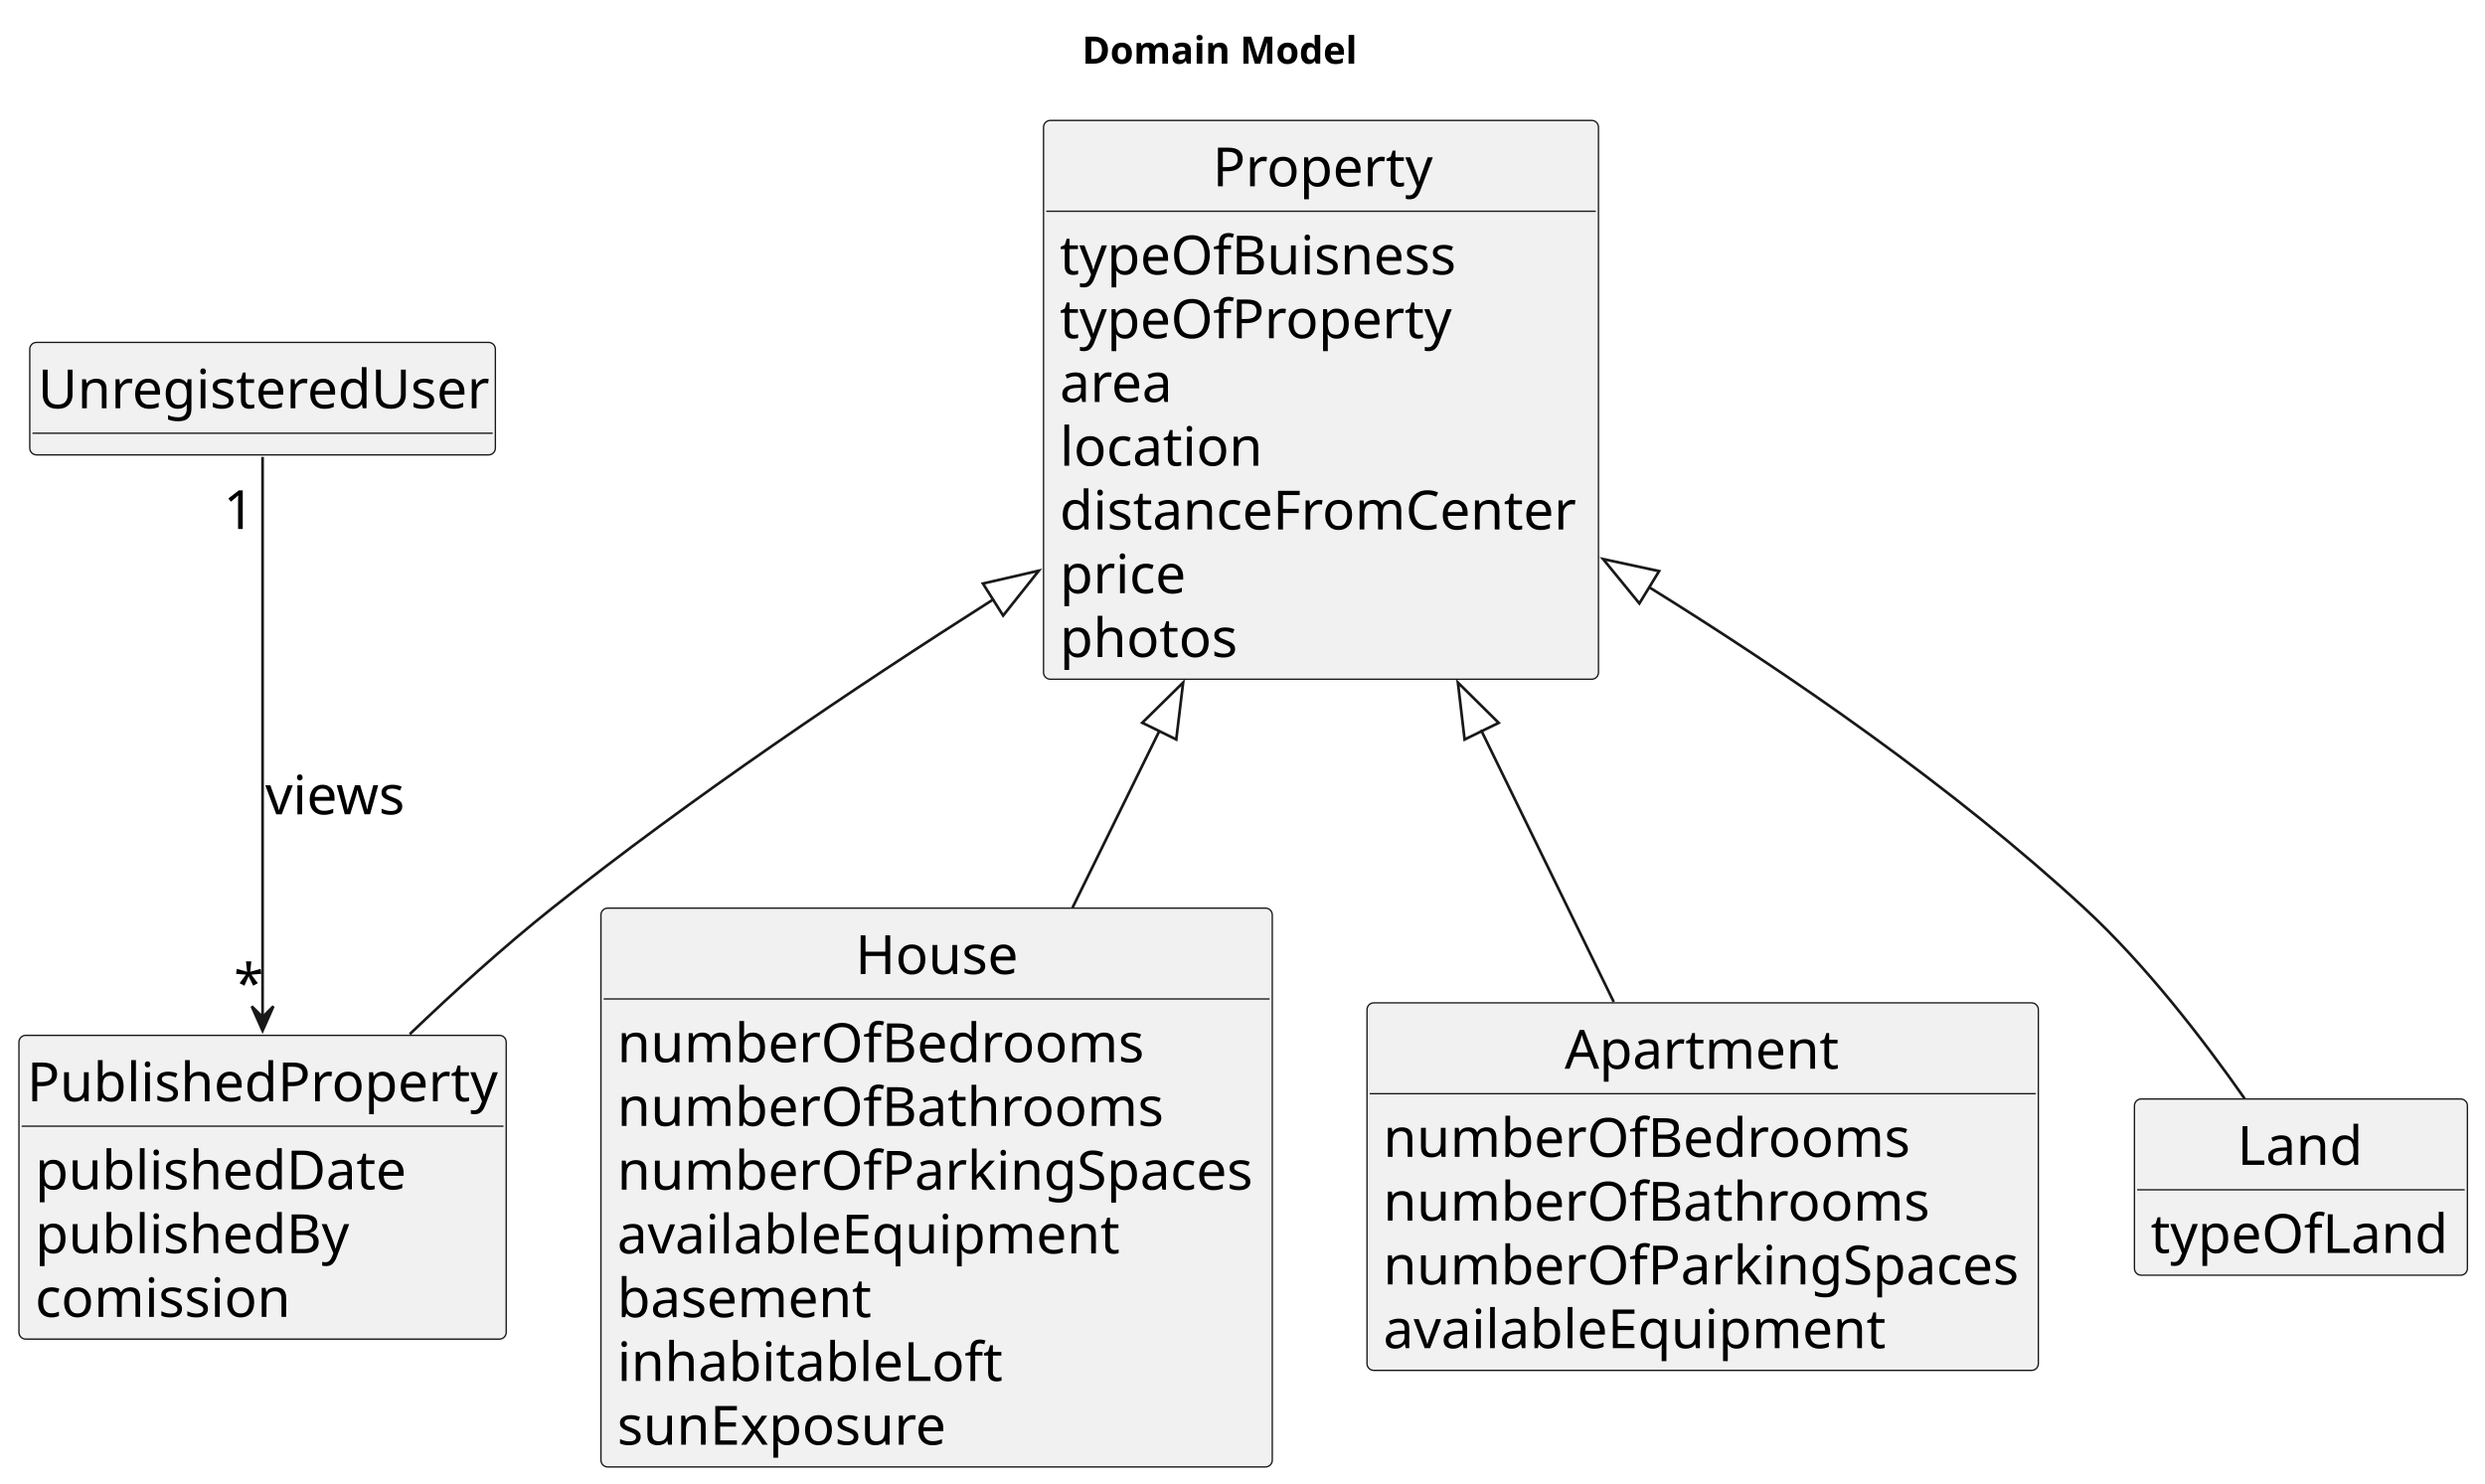
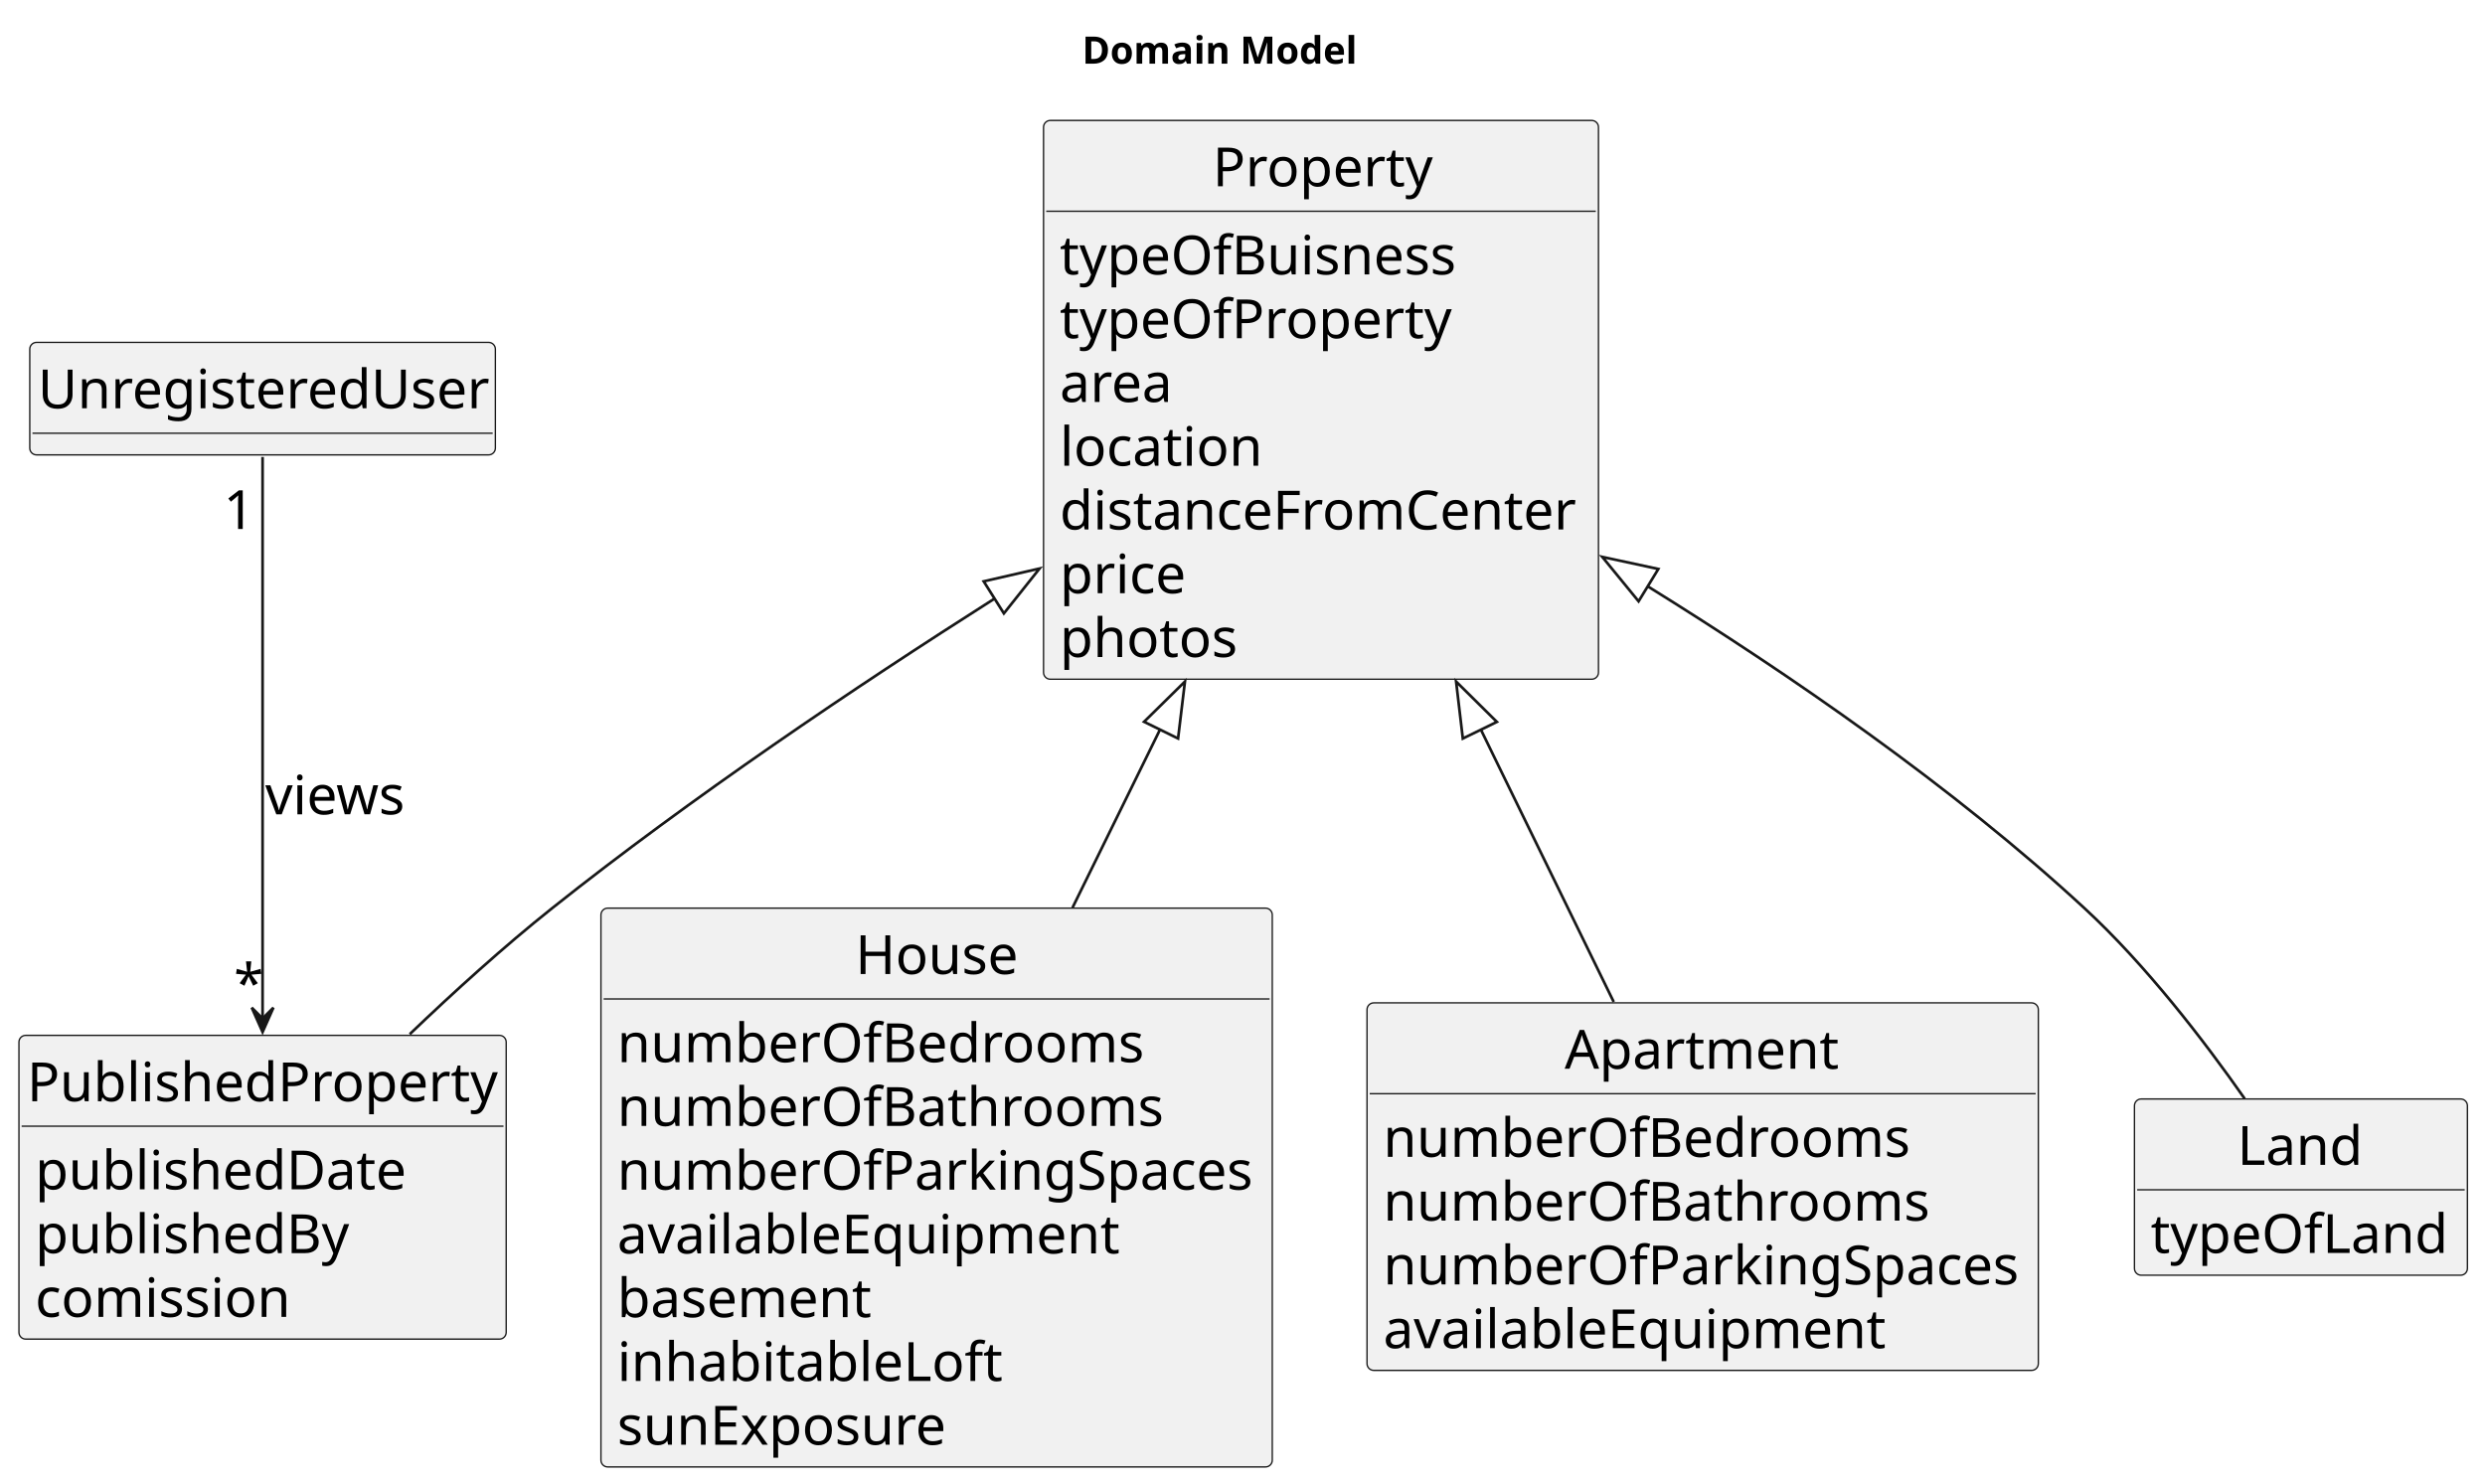
<svg xmlns="http://www.w3.org/2000/svg" contentStyleType="text/css" height="548px" preserveAspectRatio="none" style="width:918px;height:548px;background:#FFFFFF;" version="1.1" viewBox="0 0 918 548" width="918px" zoomAndPan="magnify">
  <defs />
  <g>
    <text fill="#000000" font-family="sans-serif" font-size="14" font-weight="bold" lengthAdjust="spacing" textLength="105" x="399.75" y="23.535">Domain Model</text>
    <g id="elem_UnregisteredUser">
      <rect codeLine="16" fill="#F1F1F1" height="41.555" id="UnregisteredUser" rx="2.5" ry="2.5" style="stroke:#181818;stroke-width:0.5;" width="172" x="11" y="126.488" />
      <text fill="#000000" font-family="sans-serif" font-size="20" lengthAdjust="spacing" textLength="166" x="14" y="150.824">UnregisteredUser</text>
      <line style="stroke:#181818;stroke-width:0.5;" x1="12" x2="182" y1="160.043" y2="160.043" />
    </g>
    <g id="elem_Property">
      <rect codeLine="20" fill="#F1F1F1" height="206.438" id="Property" rx="2.5" ry="2.5" style="stroke:#181818;stroke-width:0.5;" width="205" x="385.5" y="44.488" />
      <text fill="#000000" font-family="sans-serif" font-size="20" lengthAdjust="spacing" textLength="80" x="448" y="68.824">Property</text>
      <line style="stroke:#181818;stroke-width:0.5;" x1="386.5" x2="589.5" y1="78.043" y2="78.043" />
      <text fill="#000000" font-family="sans-serif" font-size="20" lengthAdjust="spacing" textLength="147" x="391.5" y="101.379">typeOfBuisness</text>
      <text fill="#000000" font-family="sans-serif" font-size="20" lengthAdjust="spacing" textLength="144" x="391.5" y="124.934">typeOfProperty</text>
      <text fill="#000000" font-family="sans-serif" font-size="20" lengthAdjust="spacing" textLength="41" x="391.5" y="148.488">area</text>
      <text fill="#000000" font-family="sans-serif" font-size="20" lengthAdjust="spacing" textLength="76" x="391.5" y="172.043">location</text>
      <text fill="#000000" font-family="sans-serif" font-size="20" lengthAdjust="spacing" textLength="193" x="391.5" y="195.598">distanceFromCenter</text>
      <text fill="#000000" font-family="sans-serif" font-size="20" lengthAdjust="spacing" textLength="48" x="391.5" y="219.152">price</text>
      <text fill="#000000" font-family="sans-serif" font-size="20" lengthAdjust="spacing" textLength="66" x="391.5" y="242.707">photos</text>
    </g>
    <g id="elem_PublishedProperty">
      <rect codeLine="31" fill="#F1F1F1" height="112.219" id="PublishedProperty" rx="2.5" ry="2.5" style="stroke:#181818;stroke-width:0.5;" width="180" x="7" y="382.488" />
      <text fill="#000000" font-family="sans-serif" font-size="20" lengthAdjust="spacing" textLength="174" x="10" y="406.824">PublishedProperty</text>
      <line style="stroke:#181818;stroke-width:0.5;" x1="8" x2="186" y1="416.043" y2="416.043" />
      <text fill="#000000" font-family="sans-serif" font-size="20" lengthAdjust="spacing" textLength="140" x="13" y="439.379">publishedDate</text>
      <text fill="#000000" font-family="sans-serif" font-size="20" lengthAdjust="spacing" textLength="118" x="13" y="462.934">publishedBy</text>
      <text fill="#000000" font-family="sans-serif" font-size="20" lengthAdjust="spacing" textLength="97" x="13" y="486.488">comission</text>
    </g>
    <g id="elem_House">
      <rect codeLine="37" fill="#F1F1F1" height="206.438" id="House" rx="2.5" ry="2.5" style="stroke:#181818;stroke-width:0.5;" width="248" x="222" y="335.488" />
      <text fill="#000000" font-family="sans-serif" font-size="20" lengthAdjust="spacing" textLength="60" x="316" y="359.824">House</text>
      <line style="stroke:#181818;stroke-width:0.5;" x1="223" x2="469" y1="369.043" y2="369.043" />
      <text fill="#000000" font-family="sans-serif" font-size="20" lengthAdjust="spacing" textLength="195" x="228" y="392.379">numberOfBedrooms</text>
      <text fill="#000000" font-family="sans-serif" font-size="20" lengthAdjust="spacing" textLength="201" x="228" y="415.934">numberOfBathrooms</text>
      <text fill="#000000" font-family="sans-serif" font-size="20" lengthAdjust="spacing" textLength="236" x="228" y="439.488">numberOfParkingSpaces</text>
      <text fill="#000000" font-family="sans-serif" font-size="20" lengthAdjust="spacing" textLength="189" x="228" y="463.043">availableEquipment</text>
      <text fill="#000000" font-family="sans-serif" font-size="20" lengthAdjust="spacing" textLength="94" x="228" y="486.598">basement</text>
      <text fill="#000000" font-family="sans-serif" font-size="20" lengthAdjust="spacing" textLength="145" x="228" y="510.152">inhabitableLoft</text>
      <text fill="#000000" font-family="sans-serif" font-size="20" lengthAdjust="spacing" textLength="123" x="228" y="533.707">sunExposure</text>
    </g>
    <g id="elem_Apartment">
      <rect codeLine="47" fill="#F1F1F1" height="135.773" id="Apartment" rx="2.5" ry="2.5" style="stroke:#181818;stroke-width:0.5;" width="248" x="505" y="370.488" />
      <text fill="#000000" font-family="sans-serif" font-size="20" lengthAdjust="spacing" textLength="102" x="578" y="394.824">Apartment</text>
      <line style="stroke:#181818;stroke-width:0.5;" x1="506" x2="752" y1="404.043" y2="404.043" />
      <text fill="#000000" font-family="sans-serif" font-size="20" lengthAdjust="spacing" textLength="195" x="511" y="427.379">numberOfBedrooms</text>
      <text fill="#000000" font-family="sans-serif" font-size="20" lengthAdjust="spacing" textLength="201" x="511" y="450.934">numberOfBathrooms</text>
      <text fill="#000000" font-family="sans-serif" font-size="20" lengthAdjust="spacing" textLength="236" x="511" y="474.488">numberOfParkingSpaces</text>
      <text fill="#000000" font-family="sans-serif" font-size="20" lengthAdjust="spacing" textLength="189" x="511" y="498.043">availableEquipment</text>
    </g>
    <g id="elem_Land">
      <rect codeLine="54" fill="#F1F1F1" height="65.109" id="Land" rx="2.5" ry="2.5" style="stroke:#181818;stroke-width:0.5;" width="123" x="788.5" y="405.988" />
      <text fill="#000000" font-family="sans-serif" font-size="20" lengthAdjust="spacing" textLength="47" x="826.5" y="430.324">Land</text>
      <line style="stroke:#181818;stroke-width:0.5;" x1="789.5" x2="910.5" y1="439.543" y2="439.543" />
      <text fill="#000000" font-family="sans-serif" font-size="20" lengthAdjust="spacing" textLength="111" x="794.5" y="462.879">typeOfLand</text>
    </g>
    <g id="link_Property_PublishedProperty">
-       <path d="M367.13,221.318 C315.4,254.178 255.25,294.728 204,335.488 C186.12,349.708 167.74,366.368 151.37,382.048 " fill="none" id="Property-backto-PublishedProperty" style="stroke:#181818;stroke-width:1.0;" />
-       <polygon fill="none" points="363.11,215.578,383.76,210.828,370.58,227.418,363.11,215.578" style="stroke:#181818;stroke-width:1.0;" />
+       <path d="M367.47,221.098 C315.67,254.008 255.36,294.638 204,335.488 C186.12,349.708 167.74,366.368 151.37,382.048 " fill="none" id="Property-backto-PublishedProperty" style="stroke:#181818;stroke-width:1.0;" />
+       <polygon fill="none" points="363.39,214.768,384.04,210.028,370.85,226.608,363.39,214.768" style="stroke:#181818;stroke-width:1.0;" />
    </g>
    <g id="link_Property_House">
-       <path d="M428.27,270.058 C417.59,291.778 406.57,314.218 396.2,335.328 " fill="none" id="Property-backto-House" style="stroke:#181818;stroke-width:1.0;" />
-       <polygon fill="none" points="421.97,267.008,437.07,252.148,434.53,273.178,421.97,267.008" style="stroke:#181818;stroke-width:1.0;" />
+       <path d="M428.59,269.398 C417.82,291.328 406.67,313.998 396.2,335.328 " fill="none" id="Property-backto-House" style="stroke:#181818;stroke-width:1.0;" />
+       <polygon fill="none" points="422.63,266.648,437.74,251.788,435.2,272.818,422.63,266.648" style="stroke:#181818;stroke-width:1.0;" />
    </g>
    <g id="link_Property_Apartment">
      <path d="M547.11,269.648 C563.88,304.018 581.54,340.208 596.14,370.148 " fill="none" id="Property-backto-Apartment" style="stroke:#181818;stroke-width:1.0;" />
-       <polygon fill="none" points="541.05,273.188,538.57,252.148,553.63,267.048,541.05,273.188" style="stroke:#181818;stroke-width:1.0;" />
+       <polygon fill="none" points="540.39,272.828,537.91,251.788,552.97,266.688,540.39,272.828" style="stroke:#181818;stroke-width:1.0;" />
    </g>
    <g id="link_Property_Land">
-       <path d="M609.05,216.828 C661.36,249.288 721.55,290.748 770,335.488 C792.82,356.558 814.28,384.548 829.22,405.878 " fill="none" id="Property-backto-Land" style="stroke:#181818;stroke-width:1.0;" />
-       <polygon fill="none" points="605.61,222.928,592.2,206.528,612.91,210.988,605.61,222.928" style="stroke:#181818;stroke-width:1.0;" />
+       <path d="M608.71,216.618 C661.1,249.108 721.44,290.648 770,335.488 C792.82,356.558 814.28,384.548 829.22,405.878 " fill="none" id="Property-backto-Land" style="stroke:#181818;stroke-width:1.0;" />
+       <polygon fill="none" points="605.32,222.138,591.91,205.738,612.62,210.198,605.32,222.138" style="stroke:#181818;stroke-width:1.0;" />
    </g>
    <g id="link_UnregisteredUser_PublishedProperty">
-       <path codeLine="58" d="M97,168.808 C97,211.248 97,310.778 97,376.048 " fill="none" id="UnregisteredUser-to-PublishedProperty" style="stroke:#181818;stroke-width:1.0;" />
-       <polygon fill="#181818" points="97,380.748,101,371.748,97,375.748,93,371.748,97,380.748" style="stroke:#181818;stroke-width:1.0;" />
+       <path codeLine="58" d="M97,168.808 C97,211.338 97,311.178 97,376.448 " fill="none" id="UnregisteredUser-to-PublishedProperty" style="stroke:#181818;stroke-width:1.0;" />
+       <polygon fill="#181818" points="97,381.258,101,372.258,97,376.258,93,372.258,97,381.258" style="stroke:#181818;stroke-width:1.0;" />
      <text fill="#000000" font-family="sans-serif" font-size="20" lengthAdjust="spacing" textLength="52" x="98" y="300.824">views</text>
      <text fill="#000000" font-family="sans-serif" font-size="20" lengthAdjust="spacing" textLength="13" x="82.578" y="195.433">1</text>
      <text fill="#000000" font-family="sans-serif" font-size="20" lengthAdjust="spacing" textLength="10" x="86.391" y="370.36">*</text>
    </g>
  </g>
</svg>
